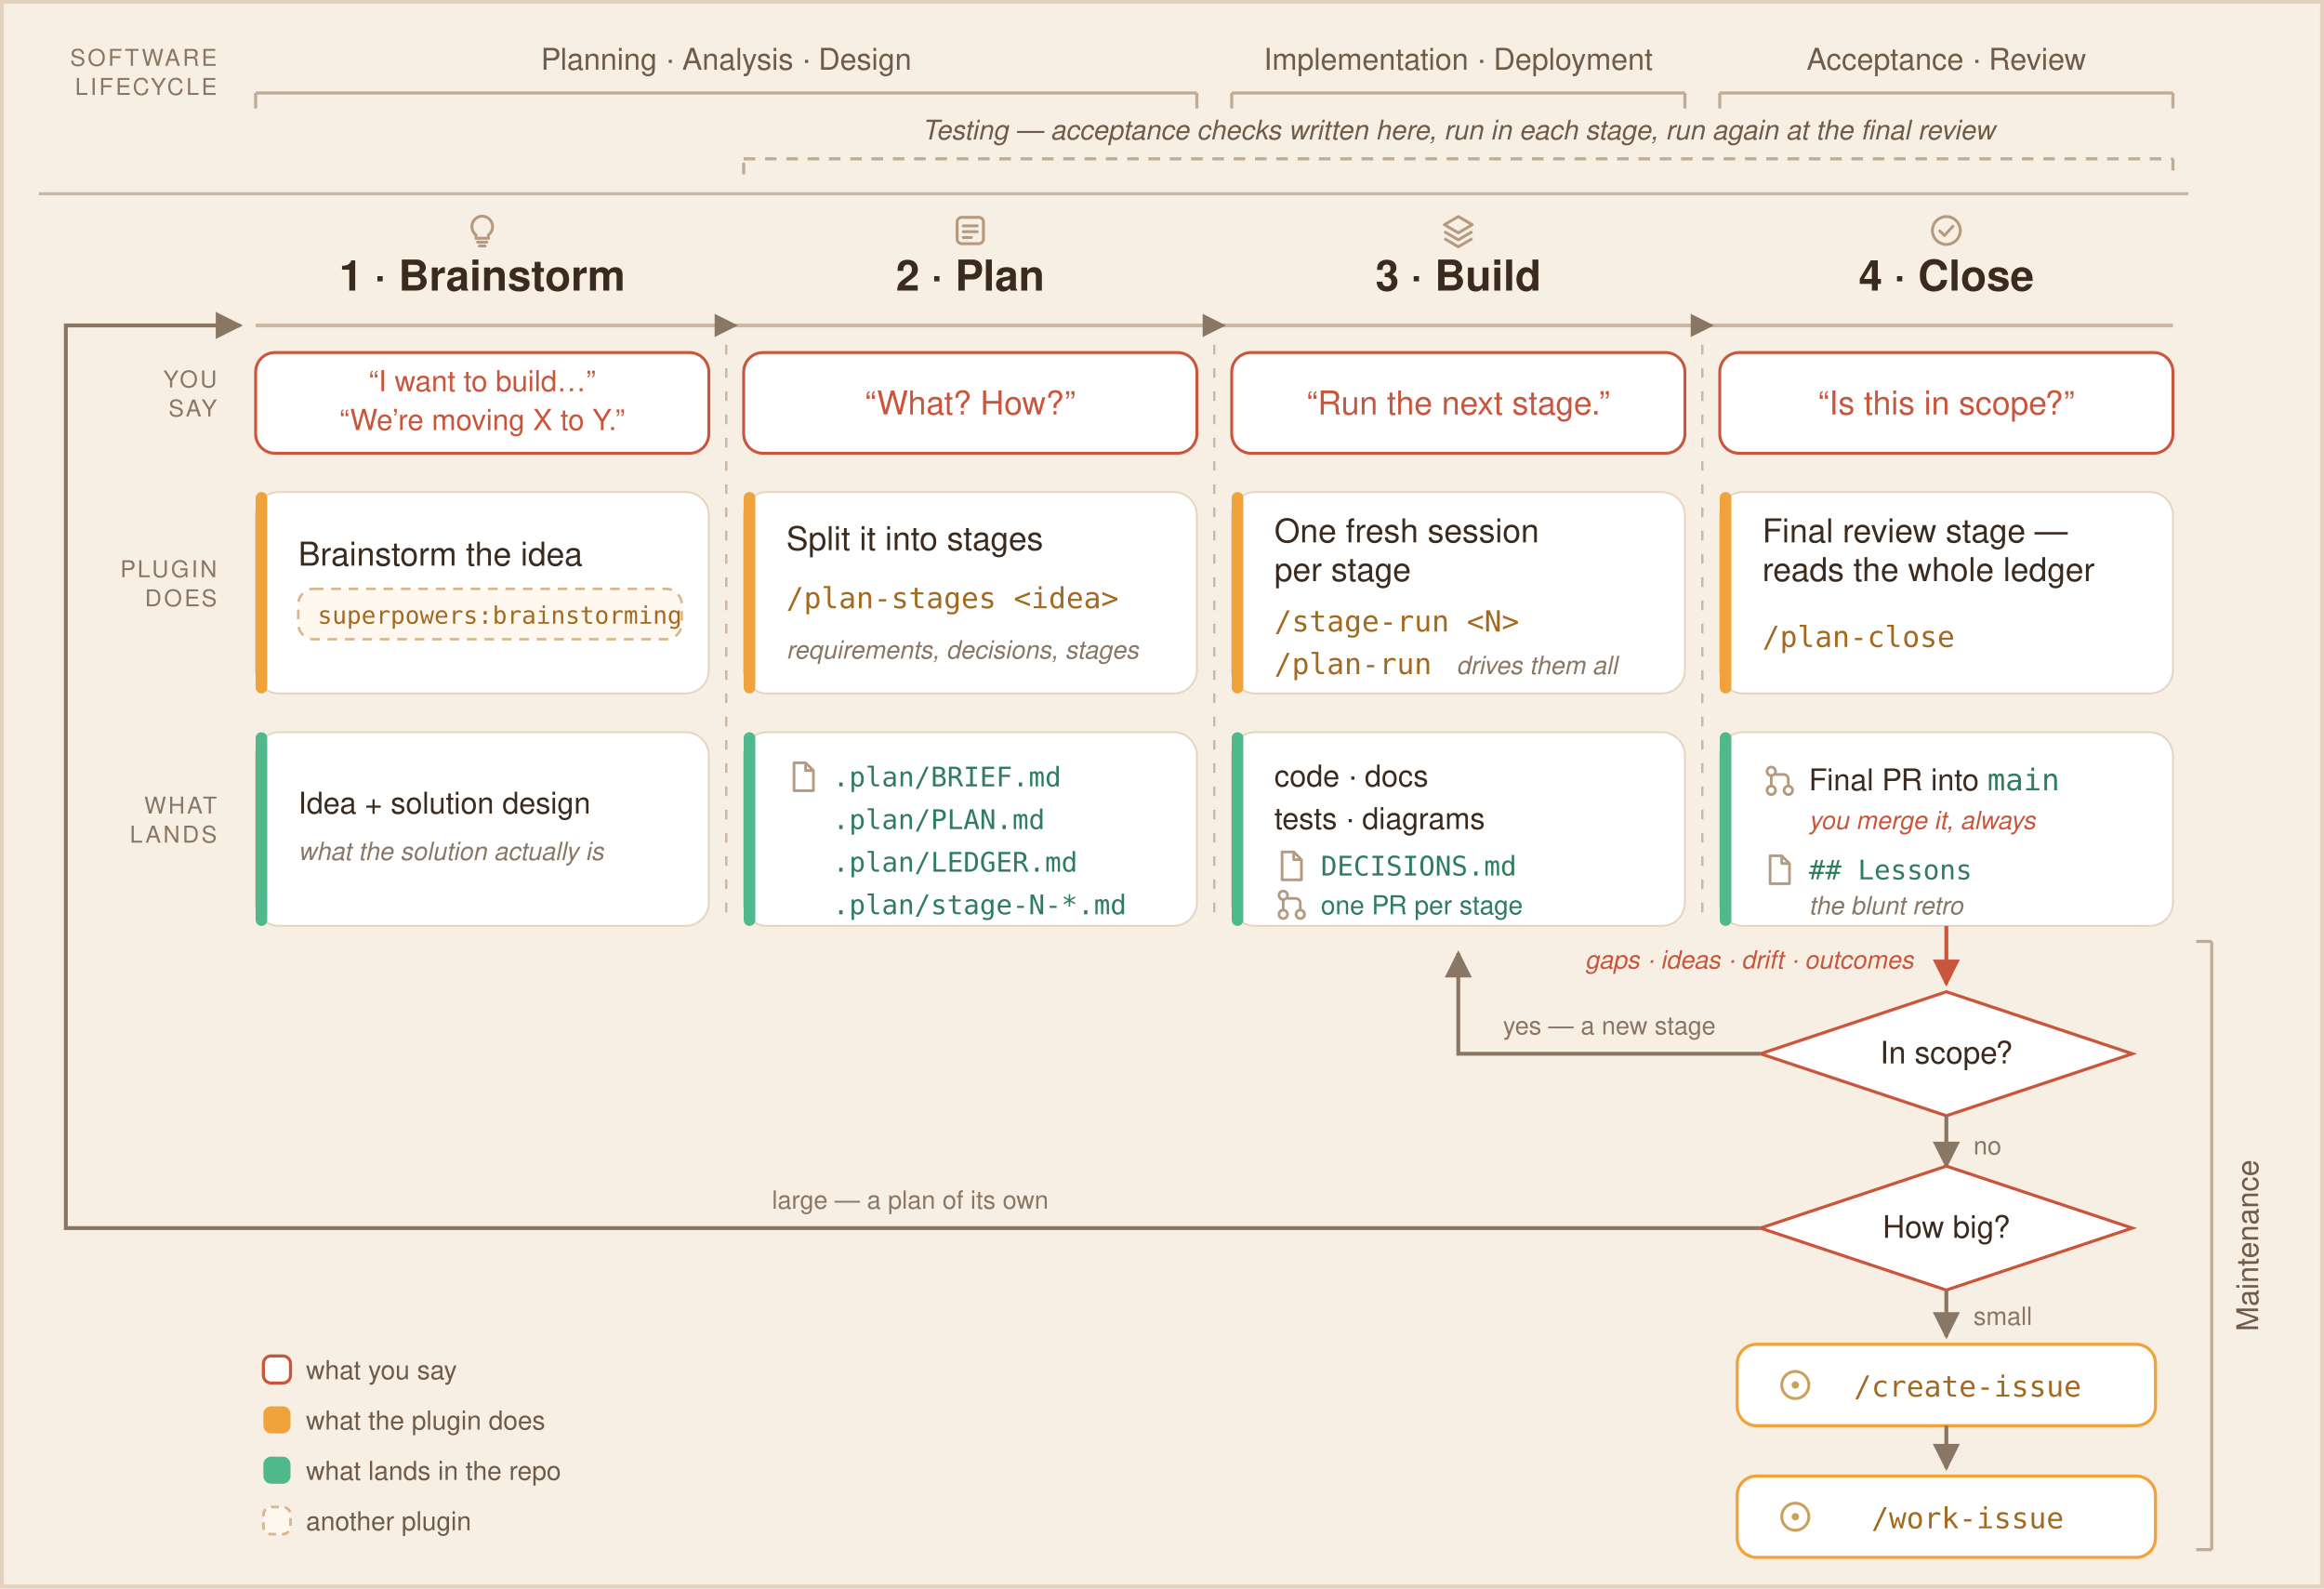
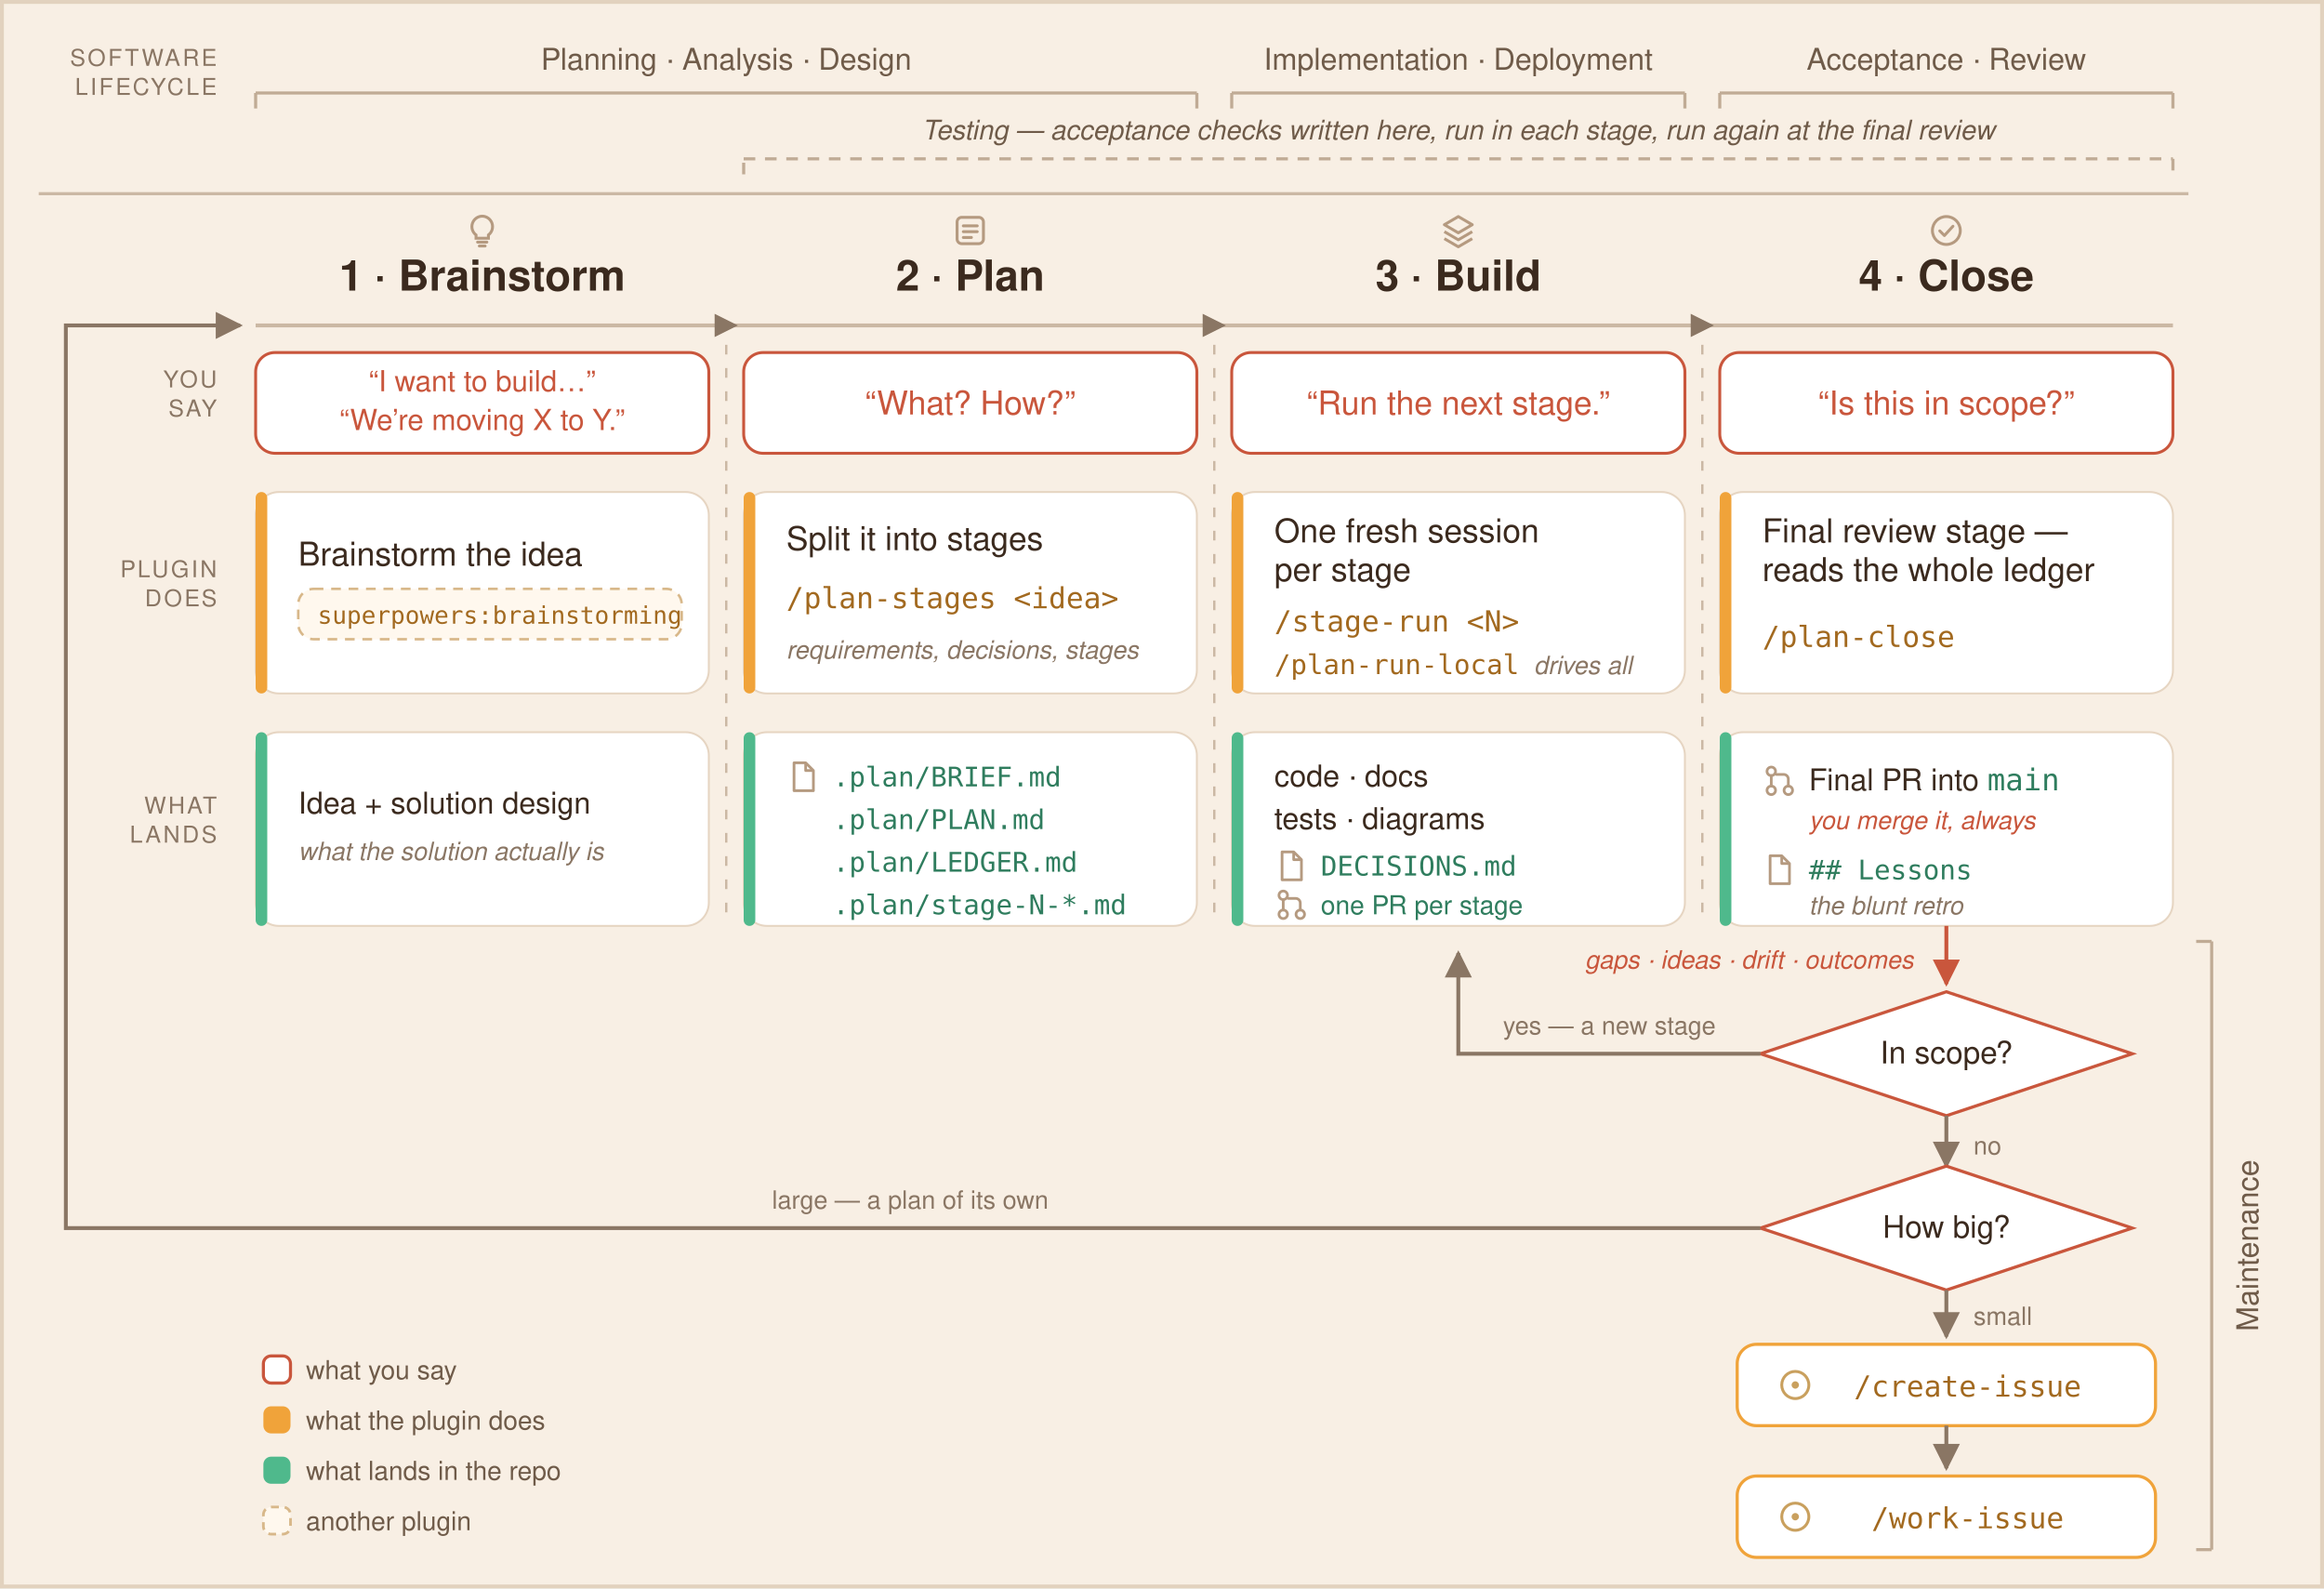
<svg xmlns="http://www.w3.org/2000/svg" viewBox="0 0 1200 820" width="1200" height="820" role="img" aria-label="How plan-staged-rollout works: four phases, what you say, what the plugin does, and what lands in the repo, with the rework loop.">
  <rect x="0" y="0" width="1200" height="820" fill="#F8EFE4" />
  <rect x="1" y="1" width="1198" height="818" fill="none" stroke="#E2D2BE" stroke-width="2" />
  <defs>
    <marker id="ar" viewBox="0 0 10 10" refX="9" refY="5" markerWidth="7" markerHeight="7" orient="auto-start-reverse">
      <path d="M 0 0 L 10 5 L 0 10 z" fill="#8A7664" />
    </marker>
    <marker id="arT" viewBox="0 0 10 10" refX="9" refY="5" markerWidth="7" markerHeight="7" orient="auto-start-reverse">
      <path d="M 0 0 L 10 5 L 0 10 z" fill="#C9563C" />
    </marker>
    <g id="g-bulb" fill="none" stroke="#B59A80" stroke-width="1.5" stroke-linecap="round">
      <path d="M9 1.6a5.4 5.4 0 0 0-3.2 9.7V13h6.4v-1.7A5.4 5.4 0 0 0 9 1.6z" />
      <path d="M6.6 15h4.8M7.5 17h3" />
    </g>
    <g id="g-list" fill="none" stroke="#B59A80" stroke-width="1.5" stroke-linecap="round">
      <rect x="2.2" y="2.2" width="13.6" height="13.6" rx="2.4" />
      <path d="M5.4 6.6h7.2M5.4 9.6h7.2M5.4 12.6h4.2" />
    </g>
    <g id="g-layers" fill="none" stroke="#B59A80" stroke-width="1.5" stroke-linejoin="round">
      <path d="M9 1.8 16.2 6 9 10.2 1.8 6z" />
      <path d="M1.8 9.6 9 13.8l7.2-4.2M1.8 13.2 9 17.4l7.2-4.2" />
    </g>
    <g id="g-check" fill="none" stroke="#B59A80" stroke-width="1.5" stroke-linecap="round" stroke-linejoin="round">
      <circle cx="9" cy="9" r="7.2" />
      <path d="M5.6 9.2 8 11.6l4.4-4.8" />
    </g>
    <g id="g-doc" fill="none" stroke="#B59A80" stroke-width="1.4" stroke-linejoin="round">
      <path d="M4 1.8h6l4 4v10.4H4z" />
      <path d="M10 1.8v4h4" />
    </g>
    <g id="g-pr" fill="none" stroke="#B59A80" stroke-width="1.4" stroke-linecap="round">
      <circle cx="4.6" cy="4.2" r="2.2" />
      <circle cx="4.6" cy="14" r="2.2" />
      <circle cx="13.4" cy="14" r="2.2" />
      <path d="M4.6 6.4v5.4M13.4 11.8V8.2a2.4 2.4 0 0 0-2.4-2.4H7.2" />
    </g>
    <g id="g-issue" fill="none" stroke="#C9A05E" stroke-width="1.5">
      <circle cx="9" cy="9" r="7" />
      <circle cx="9" cy="9" r="1.9" fill="#C9A05E" stroke="none" />
    </g>
  </defs>
  <g font-family="ui-sans-serif, system-ui, 'Segoe UI', Helvetica, Arial, sans-serif">
    <g fill="#8A7664" font-size="12" letter-spacing="1.2" text-anchor="end">
      <text x="112" y="34">SOFTWARE</text>
      <text x="112" y="49">LIFECYCLE</text>
    </g>
    <g font-size="15.5" fill="#6F5B49" text-anchor="middle">
      <text x="375" y="36">Planning · Analysis · Design</text>
      <text x="753" y="36">Implementation · Deployment</text>
      <text x="1005" y="36">Acceptance · Review</text>
      <text x="753" y="72" font-size="14" font-style="italic">Testing — acceptance checks written here, run in each stage, run again at the final review</text>
    </g>
    <g stroke="#C0AB95" stroke-width="1.6" fill="none">
      <path d="M132 56v-8M132 48h486M618 48v8" />
      <path d="M636 56v-8M636 48h234M870 48v8" />
      <path d="M888 56v-8M888 48h234M1122 48v8" />
    </g>
    <g stroke="#C0AB95" stroke-width="1.6" fill="none" stroke-dasharray="6 5">
      <path d="M384 90v-8M384 82h738M1122 82v8" />
    </g>
    <line x1="20" y1="100" x2="1130" y2="100" stroke="#CBB8A4" stroke-width="1.6" />
    <use href="#g-bulb" x="240" y="110" />
    <use href="#g-list" x="492" y="110" />
    <use href="#g-layers" x="744" y="110" />
    <use href="#g-check" x="996" y="110" />
    <g fill="#3B2A1E" font-size="22" font-weight="600" text-anchor="middle">
      <text x="249" y="150">1 · Brainstorm</text>
      <text x="501" y="150">2 · Plan</text>
      <text x="753" y="150">3 · Build</text>
      <text x="1005" y="150">4 · Close</text>
    </g>
    <line x1="132" y1="168" x2="1122" y2="168" stroke="#CBB8A4" stroke-width="2" />
    <g fill="#8A7664">
      <path d="M369 162l12 6-12 6z" />
      <path d="M621 162l12 6-12 6z" />
      <path d="M873 162l12 6-12 6z" />
    </g>
    <g stroke="#CBB8A4" stroke-width="1.2" stroke-dasharray="5 7">
      <line x1="375" y1="178" x2="375" y2="478" />
      <line x1="627" y1="178" x2="627" y2="478" />
      <line x1="879" y1="178" x2="879" y2="478" />
    </g>
    <g fill="#8A7664" font-size="12" letter-spacing="1.2" text-anchor="end">
      <text x="112" y="200">YOU</text>
      <text x="112" y="215">SAY</text>
      <text x="112" y="298">PLUGIN</text>
      <text x="112" y="313">DOES</text>
      <text x="112" y="420">WHAT</text>
      <text x="112" y="435">LANDS</text>
    </g>
    <g fill="#FFFFFF" stroke="#C9563C" stroke-width="1.5">
      <rect x="132" y="182" width="234" height="52" rx="10" />
      <rect x="384" y="182" width="234" height="52" rx="10" />
      <rect x="636" y="182" width="234" height="52" rx="10" />
      <rect x="888" y="182" width="234" height="52" rx="10" />
    </g>
    <g fill="#C9563C" text-anchor="middle">
      <text x="249" y="202" font-size="15">“I want to build…”</text>
      <text x="249" y="222" font-size="15">“We’re moving X to Y.”</text>
      <text x="501" y="214" font-size="17">“What? How?”</text>
      <text x="753" y="214" font-size="17">“Run the next stage.”</text>
      <text x="1005" y="214" font-size="17">“Is this in scope?”</text>
    </g>
    <g>
      <rect x="132" y="254" width="234" height="104" rx="12" fill="#FFFFFF" stroke="#E6D5C2" />
      <rect x="132" y="254" width="6" height="104" rx="3" fill="#F0A33A" />
      <rect x="384" y="254" width="234" height="104" rx="12" fill="#FFFFFF" stroke="#E6D5C2" />
      <rect x="384" y="254" width="6" height="104" rx="3" fill="#F0A33A" />
      <rect x="636" y="254" width="234" height="104" rx="12" fill="#FFFFFF" stroke="#E6D5C2" />
      <rect x="636" y="254" width="6" height="104" rx="3" fill="#F0A33A" />
      <rect x="888" y="254" width="234" height="104" rx="12" fill="#FFFFFF" stroke="#E6D5C2" />
      <rect x="888" y="254" width="6" height="104" rx="3" fill="#F0A33A" />
    </g>
    <text x="154" y="292" font-size="17" fill="#3B2A1E">Brainstorm the idea</text>
    <rect x="154" y="304" width="198" height="26" rx="8" fill="#FFF8EE" stroke="#D8B88A" stroke-width="1.3" stroke-dasharray="5 4" />
    <text x="164" y="322" font-size="12.5" fill="#A2691F" font-family="ui-monospace, SFMono-Regular, Menlo, Consolas, monospace">superpowers:brainstorming</text>
    <text x="406" y="284" font-size="17" fill="#3B2A1E">Split it into stages</text>
    <text x="406" y="314" font-size="15" fill="#A2691F" font-family="ui-monospace, SFMono-Regular, Menlo, Consolas, monospace">/plan-stages &lt;idea&gt;</text>
    <text x="406" y="340" font-size="13" fill="#8A7664" font-style="italic">requirements, decisions, stages</text>
    <text x="658" y="280" font-size="17" fill="#3B2A1E">One fresh session</text>
    <text x="658" y="300" font-size="17" fill="#3B2A1E">per stage</text>
    <text x="658" y="326" font-size="15" fill="#A2691F" font-family="ui-monospace, SFMono-Regular, Menlo, Consolas, monospace">/stage-run &lt;N&gt;</text>
-     <text x="658" y="348" font-size="15" fill="#A2691F" font-family="ui-monospace, SFMono-Regular, Menlo, Consolas, monospace">/plan-run</text>
-     <text x="752" y="348" font-size="13" fill="#8A7664" font-style="italic">drives them all</text>
+     <text x="658" y="348" font-size="14" fill="#A2691F" font-family="ui-monospace, SFMono-Regular, Menlo, Consolas, monospace">/plan-run-local</text>
+     <text x="792" y="348" font-size="13" fill="#8A7664" font-style="italic">drives all</text>
    <text x="910" y="280" font-size="17" fill="#3B2A1E">Final review stage —</text>
    <text x="910" y="300" font-size="17" fill="#3B2A1E">reads the whole ledger</text>
    <text x="910" y="334" font-size="15" fill="#A2691F" font-family="ui-monospace, SFMono-Regular, Menlo, Consolas, monospace">/plan-close</text>
    <g>
      <rect x="132" y="378" width="234" height="100" rx="12" fill="#FFFFFF" stroke="#E6D5C2" />
      <rect x="132" y="378" width="6" height="100" rx="3" fill="#4FB98C" />
      <rect x="384" y="378" width="234" height="100" rx="12" fill="#FFFFFF" stroke="#E6D5C2" />
      <rect x="384" y="378" width="6" height="100" rx="3" fill="#4FB98C" />
      <rect x="636" y="378" width="234" height="100" rx="12" fill="#FFFFFF" stroke="#E6D5C2" />
      <rect x="636" y="378" width="6" height="100" rx="3" fill="#4FB98C" />
      <rect x="888" y="378" width="234" height="100" rx="12" fill="#FFFFFF" stroke="#E6D5C2" />
      <rect x="888" y="378" width="6" height="100" rx="3" fill="#4FB98C" />
    </g>
    <text x="154" y="420" font-size="15.5" fill="#3B2A1E">Idea + solution design</text>
    <text x="154" y="444" font-size="13" fill="#8A7664" font-style="italic">what the solution actually is</text>
    <use href="#g-doc" x="406" y="392" />
    <g font-size="14" fill="#2F7D5E" font-family="ui-monospace, SFMono-Regular, Menlo, Consolas, monospace">
      <text x="430" y="406">.plan/BRIEF.md</text>
      <text x="430" y="428">.plan/PLAN.md</text>
      <text x="430" y="450">.plan/LEDGER.md</text>
      <text x="430" y="472">.plan/stage-N-*.md</text>
    </g>
    <text x="658" y="406" font-size="15.5" fill="#3B2A1E">code · docs</text>
    <text x="658" y="428" font-size="15.5" fill="#3B2A1E">tests · diagrams</text>
    <use href="#g-doc" x="658" y="438" />
    <text x="682" y="452" font-size="14" fill="#2F7D5E" font-family="ui-monospace, SFMono-Regular, Menlo, Consolas, monospace">DECISIONS.md</text>
    <use href="#g-pr" x="658" y="458" />
    <text x="682" y="472" font-size="13.5" fill="#2F7D5E">one PR per stage</text>
    <use href="#g-pr" x="910" y="394" />
    <text x="934" y="408" font-size="15.5" fill="#3B2A1E">Final PR into <tspan font-family="ui-monospace, SFMono-Regular, Menlo, Consolas, monospace" fill="#2F7D5E">main</tspan>
    </text>
    <text x="934" y="428" font-size="13" fill="#C9563C" font-style="italic">you merge it, always</text>
    <use href="#g-doc" x="910" y="440" />
    <text x="934" y="454" font-size="14" fill="#2F7D5E" font-family="ui-monospace, SFMono-Regular, Menlo, Consolas, monospace">## Lessons</text>
    <text x="934" y="472" font-size="13" fill="#8A7664" font-style="italic">the blunt retro</text>
    <path d="M1005 478V508" stroke="#C9563C" stroke-width="2" fill="none" marker-end="url(#arT)" />
    <text x="988" y="500" font-size="13" fill="#C9563C" text-anchor="end" font-style="italic">gaps · ideas · drift · outcomes</text>
    <polygon points="909,544 1005,512 1101,544 1005,576" fill="#FFFFFF" stroke="#C9563C" stroke-width="1.6" />
    <text x="1005" y="549" font-size="16" fill="#3B2A1E" text-anchor="middle">In scope?</text>
    <path d="M909 544H753V492" stroke="#8A7664" stroke-width="2" fill="none" marker-end="url(#ar)" />
    <text x="831" y="534" font-size="13" fill="#8A7664" text-anchor="middle">yes — a new stage</text>
    <path d="M1005 576v26" stroke="#8A7664" stroke-width="2" fill="none" marker-end="url(#ar)" />
    <text x="1019" y="596" font-size="13" fill="#8A7664">no</text>
    <polygon points="909,634 1005,602 1101,634 1005,666" fill="#FFFFFF" stroke="#C9563C" stroke-width="1.6" />
    <text x="1005" y="639" font-size="16" fill="#3B2A1E" text-anchor="middle">How big?</text>
    <path d="M909 634H34V168h90" stroke="#8A7664" stroke-width="2" fill="none" marker-end="url(#ar)" />
    <text x="470" y="624" font-size="13" fill="#8A7664" text-anchor="middle">large — a plan of its own</text>
    <path d="M1005 666v24" stroke="#8A7664" stroke-width="2" fill="none" marker-end="url(#ar)" />
    <text x="1019" y="684" font-size="13" fill="#8A7664">small</text>
    <rect x="897" y="694" width="216" height="42" rx="10" fill="#FFFFFF" stroke="#F0A33A" stroke-width="1.6" />
    <use href="#g-issue" x="918" y="706" />
    <text x="1016" y="721" font-size="15" fill="#A2691F" text-anchor="middle" font-family="ui-monospace, SFMono-Regular, Menlo, Consolas, monospace">/create-issue</text>
    <path d="M1005 736v22" stroke="#8A7664" stroke-width="2" fill="none" marker-end="url(#ar)" />
    <rect x="897" y="762" width="216" height="42" rx="10" fill="#FFFFFF" stroke="#F0A33A" stroke-width="1.6" />
    <use href="#g-issue" x="918" y="774" />
    <text x="1016" y="789" font-size="15" fill="#A2691F" text-anchor="middle" font-family="ui-monospace, SFMono-Regular, Menlo, Consolas, monospace">/work-issue</text>
    <g stroke="#C0AB95" stroke-width="1.6" fill="none">
      <path d="M1134 486h8M1142 486v314M1134 800h8" />
    </g>
    <text transform="rotate(-90 1166 643)" x="1166" y="643" text-anchor="middle" font-size="15.5" fill="#6F5B49">Maintenance</text>
    <g font-size="13.5" fill="#6F5B49">
      <rect x="136" y="700" width="14" height="14" rx="4" fill="#FFFFFF" stroke="#C9563C" stroke-width="1.6" />
      <text x="158" y="712">what you say</text>
      <rect x="136" y="726" width="14" height="14" rx="4" fill="#F0A33A" />
      <text x="158" y="738">what the plugin does</text>
      <rect x="136" y="752" width="14" height="14" rx="4" fill="#4FB98C" />
      <text x="158" y="764">what lands in the repo</text>
      <rect x="136" y="778" width="14" height="14" rx="4" fill="#FFF8EE" stroke="#D8B88A" stroke-width="1.4" stroke-dasharray="4 3" />
      <text x="158" y="790">another plugin</text>
    </g>
  </g>
</svg>
